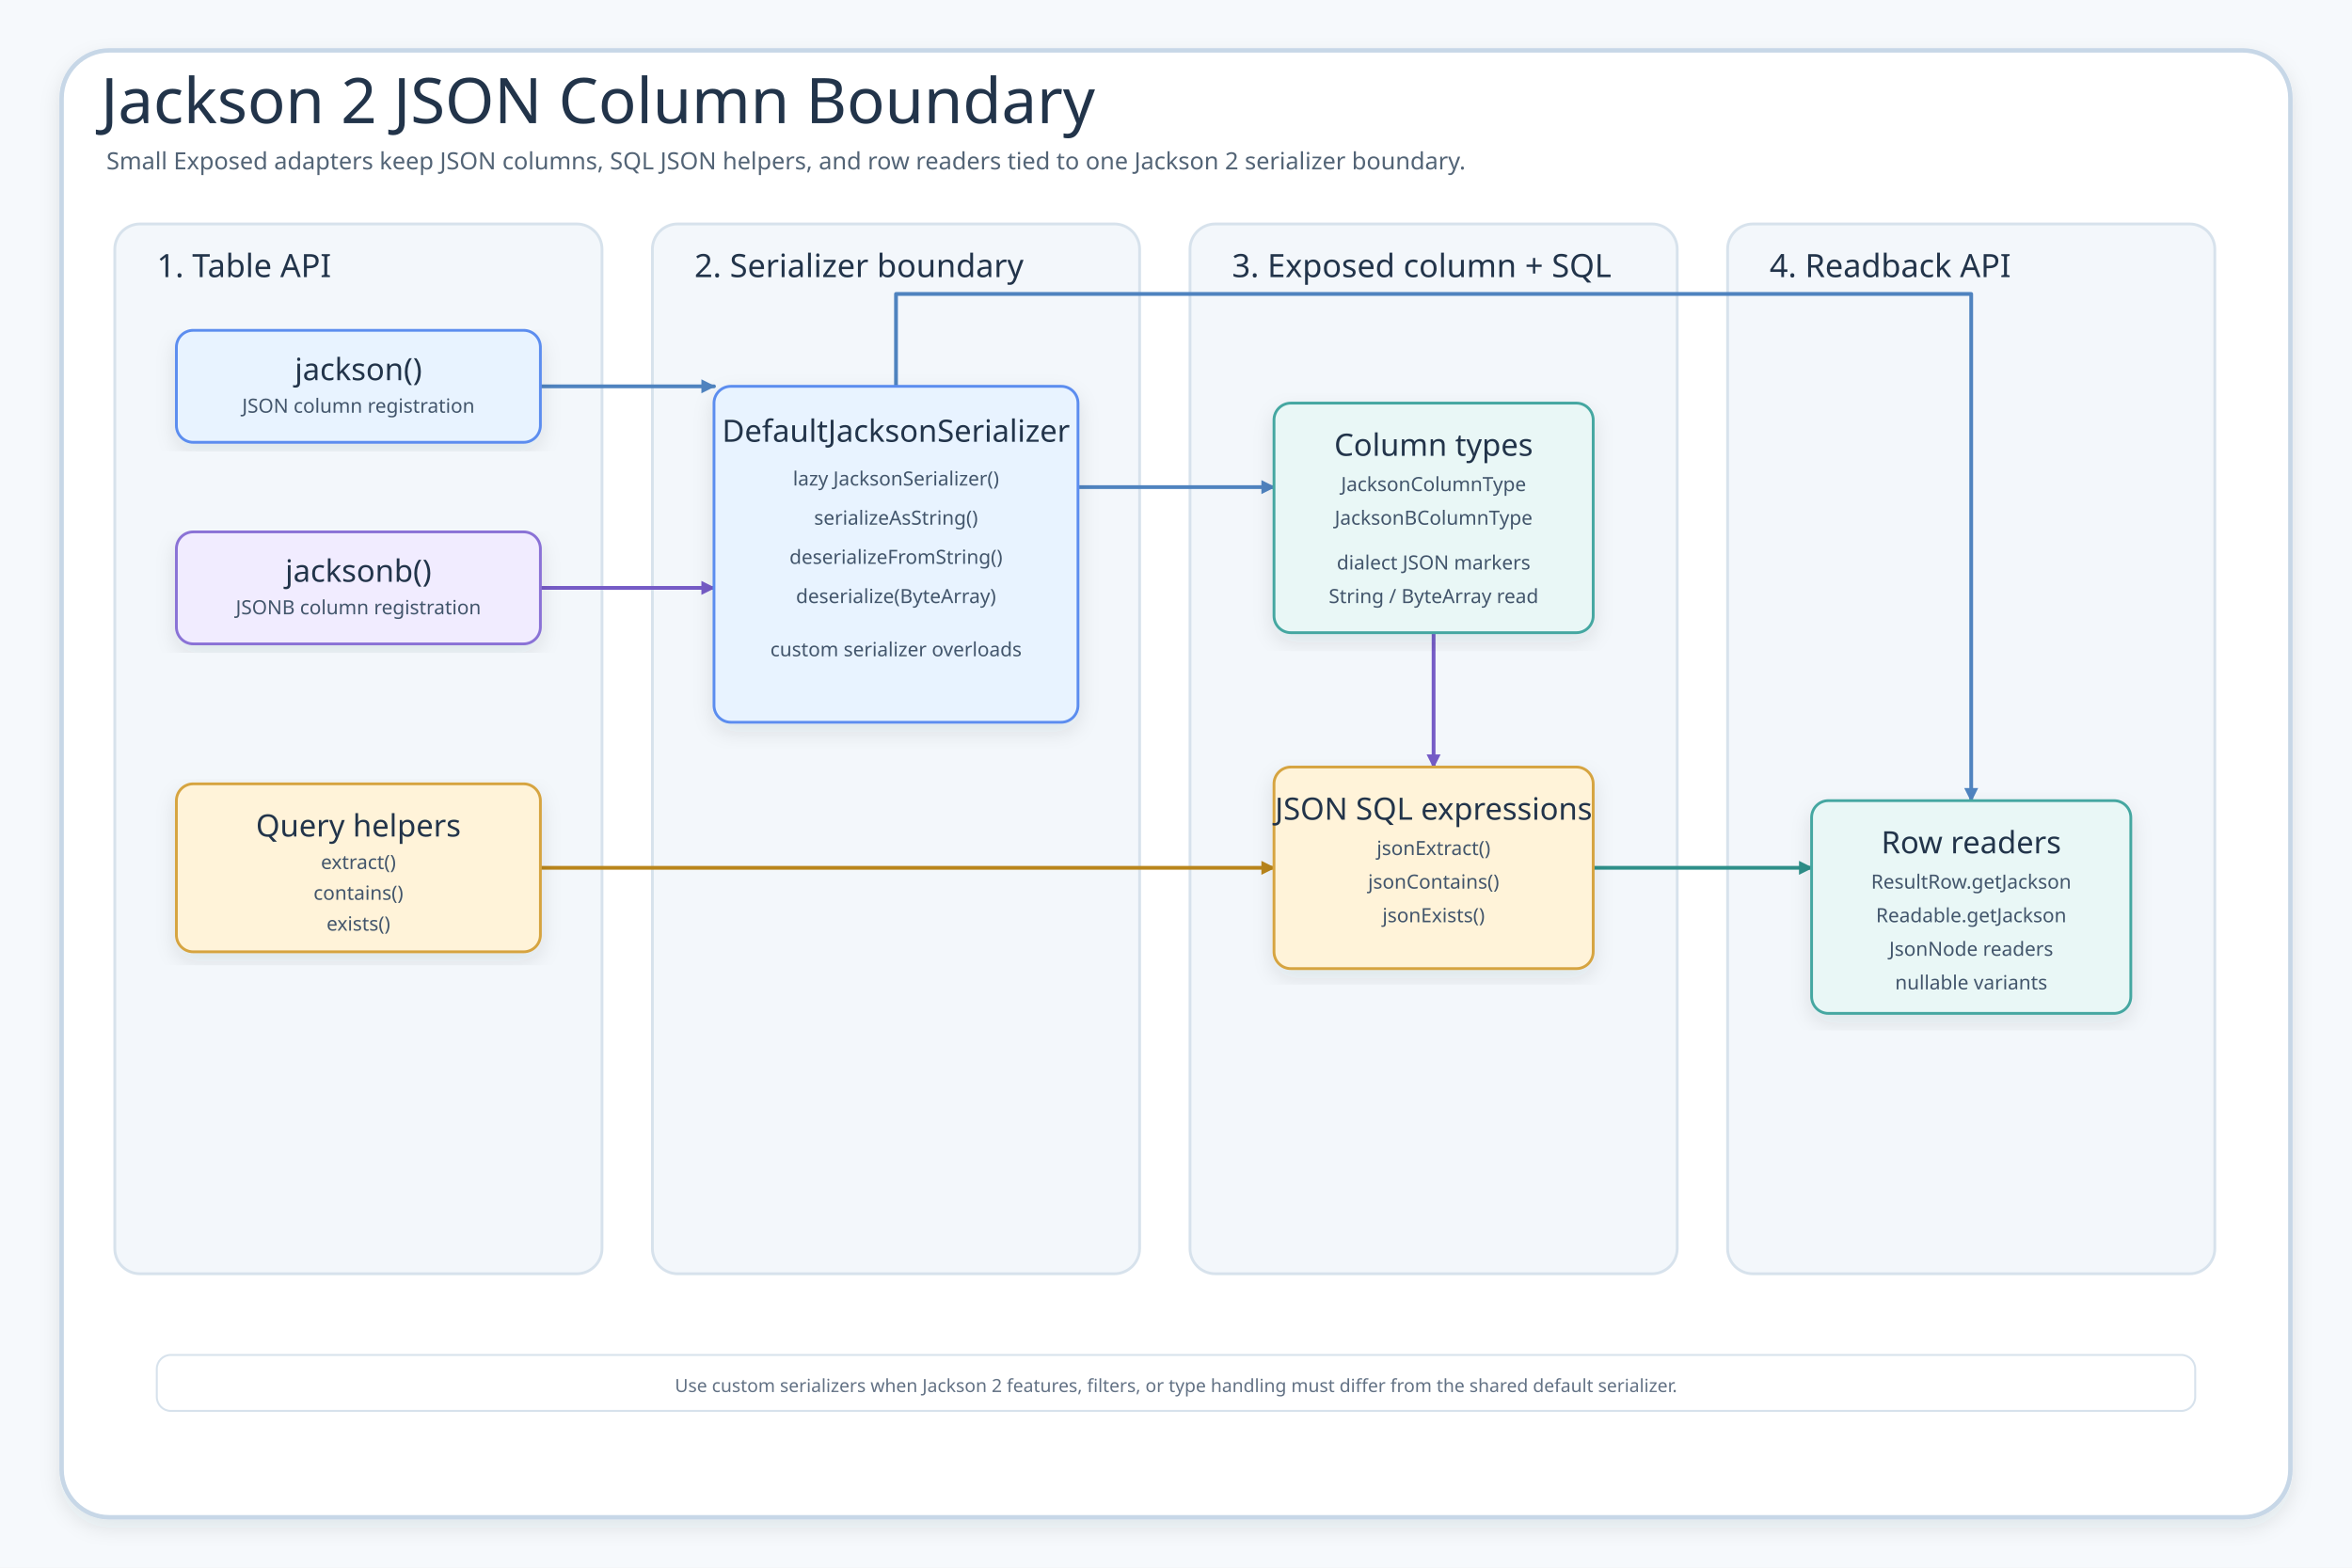
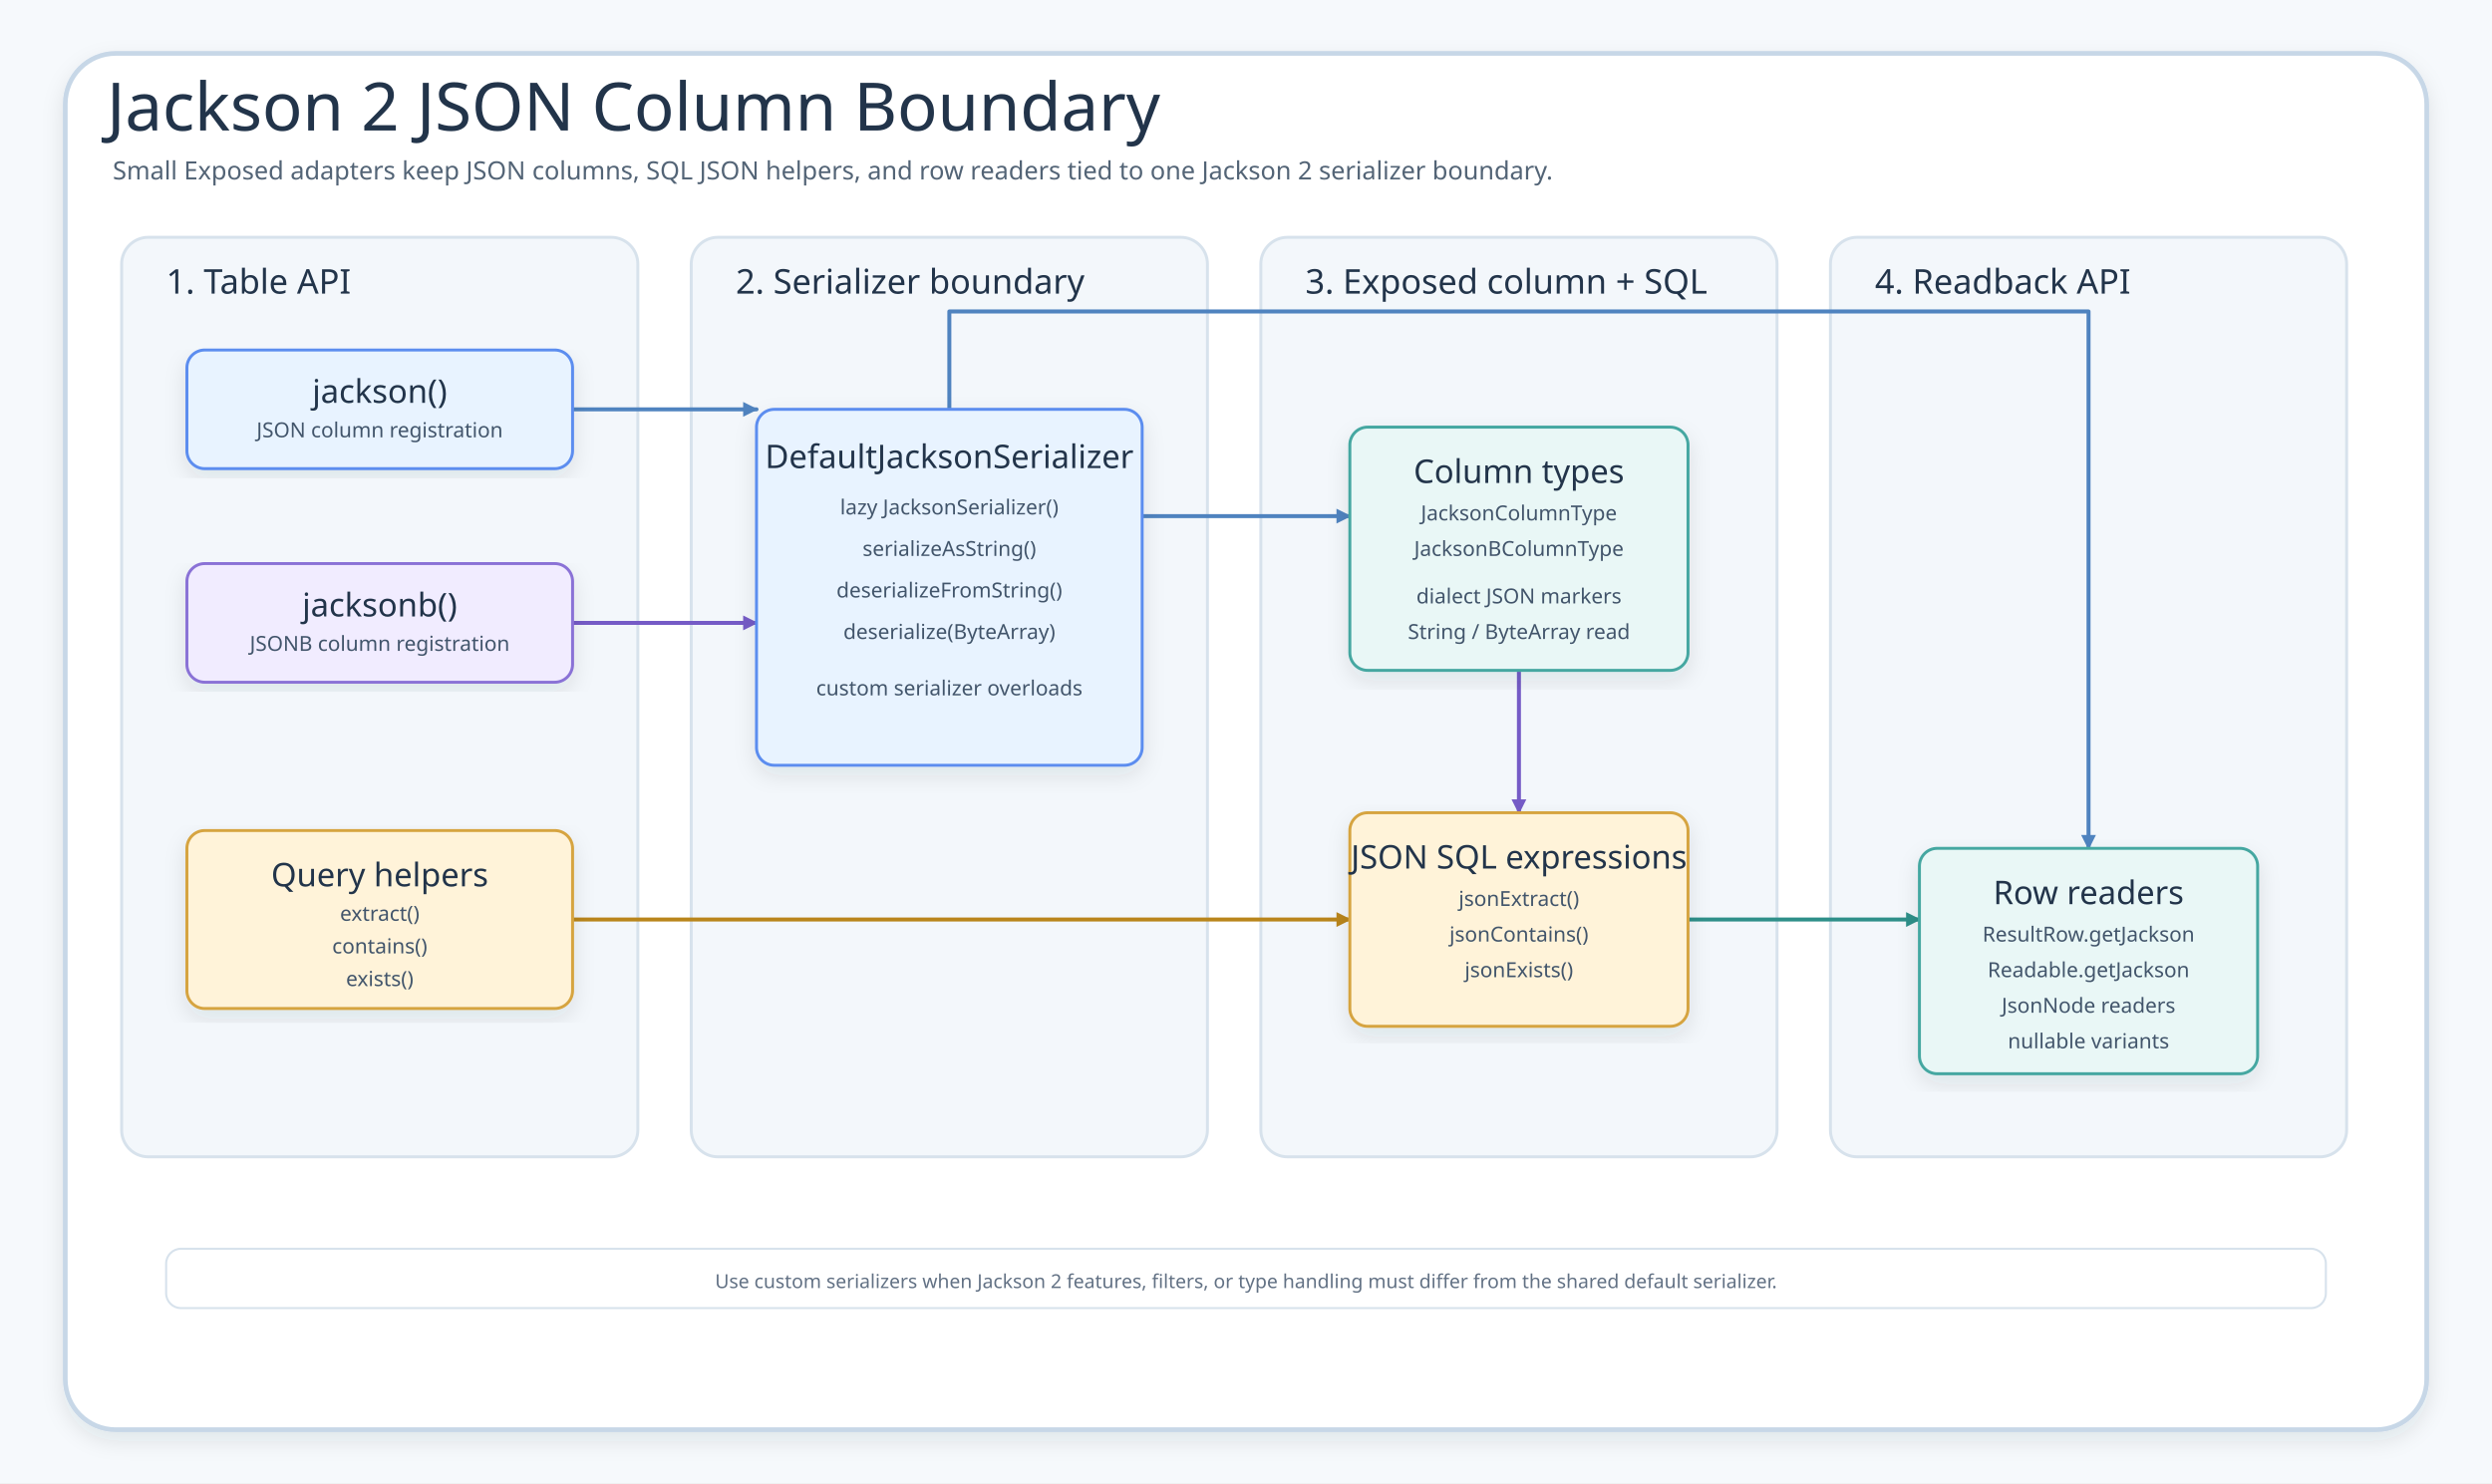
- <svg xmlns="http://www.w3.org/2000/svg" width="1680" height="1120" viewBox="0 0 1680 1120" role="img" aria-labelledby="title desc">
+ <svg xmlns="http://www.w3.org/2000/svg" width="1680" height="1000" viewBox="0 0 1680 1000" role="img" aria-labelledby="title desc">
  <defs>
    <filter id="shadow" x="-8%" y="-8%" width="116%" height="116%">
      <feDropShadow dx="0" dy="6" stdDeviation="7" flood-color="#203040" flood-opacity="0.10" />
    </filter>
    <marker id="arrow-blue" viewBox="0 0 10 10" markerWidth="10" markerHeight="10" refX="9" refY="5" orient="auto" markerUnits="userSpaceOnUse">
      <path d="M 0 0 L 10 5 L 0 10 Z" fill="#4F83BF" />
    </marker>
    <marker id="arrow-purple" viewBox="0 0 10 10" markerWidth="10" markerHeight="10" refX="9" refY="5" orient="auto" markerUnits="userSpaceOnUse">
      <path d="M 0 0 L 10 5 L 0 10 Z" fill="#755BC6" />
    </marker>
    <marker id="arrow-gold" viewBox="0 0 10 10" markerWidth="10" markerHeight="10" refX="9" refY="5" orient="auto" markerUnits="userSpaceOnUse">
      <path d="M 0 0 L 10 5 L 0 10 Z" fill="#B9851B" />
    </marker>
    <marker id="arrow-teal" viewBox="0 0 10 10" markerWidth="10" markerHeight="10" refX="9" refY="5" orient="auto" markerUnits="userSpaceOnUse">
      <path d="M 0 0 L 10 5 L 0 10 Z" fill="#2E8F89" />
    </marker>
    <style>
      .canvas{fill:#F6F9FC}.frame{fill:#FFFFFF;stroke:#C7D7E7;stroke-width:3.2;filter:url(#shadow)}
      .lane{fill:#F3F7FB;stroke:#D7E2EC;stroke-width:2}.card{filter:url(#shadow);stroke-width:2}
      .title{font-family:"Architects Daughter";font-size:45px;fill:#22344A;font-weight:400}
      .subtitle{font-family:"Comic Mono";font-size:17px;fill:#536476;font-weight:400}
      .lane-title{font-family:"Architects Daughter";font-size:23px;fill:#22344A;font-weight:400}
      .card-title{font-family:"Architects Daughter";font-size:22px;fill:#22344A;font-weight:400}
      .detail{font-family:"Comic Mono";font-size:14px;fill:#42556B;font-weight:400}
      .small{font-family:"Comic Mono";font-size:13px;fill:#627184;font-weight:400}
      .connector{fill:none;stroke-width:2.7;stroke-linejoin:round;stroke-linecap:round}
      .constraint{fill:#FFFFFF;stroke:#D7E2EC;stroke-width:1.4}
    </style>
  </defs>
-   <rect class="canvas" width="1680" height="1120" />
-   <rect class="frame" x="44" y="36" width="1592" height="1048" rx="34" />
+   <rect class="canvas" width="1680" height="1000" />
+   <rect class="frame" x="44" y="36" width="1592" height="928" rx="34" />
  <text class="title" x="72" y="88">Jackson 2 JSON Column Boundary</text>
  <text class="subtitle" x="76" y="121">Small Exposed adapters keep JSON columns, SQL JSON helpers, and row readers tied to one Jackson 2 serializer boundary.</text>
-   <rect class="lane" x="82" y="160" width="348" height="750" rx="18" />
+   <rect class="lane" x="82" y="160" width="348" height="620" rx="18" />
  <text class="lane-title" x="112" y="190" dominant-baseline="middle">1. Table API</text>
-   <rect class="lane" x="466" y="160" width="348" height="750" rx="18" />
+   <rect class="lane" x="466" y="160" width="348" height="620" rx="18" />
  <text class="lane-title" x="496" y="190" dominant-baseline="middle">2. Serializer boundary</text>
-   <rect class="lane" x="850" y="160" width="348" height="750" rx="18" />
+   <rect class="lane" x="850" y="160" width="348" height="620" rx="18" />
  <text class="lane-title" x="880" y="190" dominant-baseline="middle">3. Exposed column + SQL</text>
-   <rect class="lane" x="1234" y="160" width="348" height="750" rx="18" />
+   <rect class="lane" x="1234" y="160" width="348" height="620" rx="18" />
  <text class="lane-title" x="1264" y="190" dominant-baseline="middle">4. Readback API</text>
  <path data-edge="api-json-&gt;serializer" class="connector" d="M 386 276 L 510 276" stroke="#4F83BF" marker-end="url(#arrow-blue)" />
  <path data-edge="api-jsonb-&gt;serializer" class="connector" d="M 386 420 L 510 420" stroke="#755BC6" marker-end="url(#arrow-purple)" />
  <path data-edge="api-query-&gt;sql" class="connector" d="M 386 620 L 910 620" stroke="#B9851B" marker-end="url(#arrow-gold)" />
  <path data-edge="serializer-&gt;columns" class="connector" d="M 770 348 L 910 348" stroke="#4F83BF" marker-end="url(#arrow-blue)" />
  <path data-edge="columns-&gt;sql" class="connector" d="M 1024 452 L 1024 548" stroke="#755BC6" marker-end="url(#arrow-purple)" />
  <path data-edge="sql-&gt;readers" class="connector" d="M 1138 620 L 1294 620" stroke="#2E8F89" marker-end="url(#arrow-teal)" />
  <path data-edge="serializer-&gt;readers" class="connector" d="M 640 276 L 640 210 L 1408 210 L 1408 572" stroke="#4F83BF" marker-end="url(#arrow-blue)" />
  <g id="node-api-json" data-node="api-json" transform="translate(126,236)">
    <rect class="card" x="0" y="0" width="260" height="80" rx="12" fill="#E8F3FF" stroke="#5B8DEF" />
    <text class="card-title" x="130" y="28" text-anchor="middle" dominant-baseline="middle">jackson()</text>
    <text class="detail" x="130" y="54" text-anchor="middle" dominant-baseline="middle">JSON column registration</text>
  </g>
  <g id="node-api-jsonb" data-node="api-jsonb" transform="translate(126,380)">
    <rect class="card" x="0" y="0" width="260" height="80" rx="12" fill="#F1ECFF" stroke="#8A72D6" />
    <text class="card-title" x="130" y="28" text-anchor="middle" dominant-baseline="middle">jacksonb()</text>
    <text class="detail" x="130" y="54" text-anchor="middle" dominant-baseline="middle">JSONB column registration</text>
  </g>
  <g id="node-api-query" data-node="api-query" transform="translate(126,560)">
    <rect class="card" x="0" y="0" width="260" height="120" rx="12" fill="#FFF3D9" stroke="#D6A441" />
    <text class="card-title" x="130" y="30" text-anchor="middle" dominant-baseline="middle">Query helpers</text>
    <text class="detail" x="130" y="56" text-anchor="middle" dominant-baseline="middle">extract()</text>
    <text class="detail" x="130" y="78" text-anchor="middle" dominant-baseline="middle">contains()</text>
    <text class="detail" x="130" y="100" text-anchor="middle" dominant-baseline="middle">exists()</text>
  </g>
  <g id="node-serializer" data-node="serializer" transform="translate(510,276)">
    <rect class="card" x="0" y="0" width="260" height="240" rx="12" fill="#E8F3FF" stroke="#5B8DEF" />
    <text class="card-title" x="130" y="32" text-anchor="middle" dominant-baseline="middle">DefaultJacksonSerializer</text>
    <text class="detail" x="130" y="66" text-anchor="middle" dominant-baseline="middle">lazy JacksonSerializer()</text>
    <text class="detail" x="130" y="94" text-anchor="middle" dominant-baseline="middle">serializeAsString()</text>
    <text class="detail" x="130" y="122" text-anchor="middle" dominant-baseline="middle">deserializeFromString()</text>
    <text class="detail" x="130" y="150" text-anchor="middle" dominant-baseline="middle">deserialize(ByteArray)</text>
    <text class="detail" x="130" y="188" text-anchor="middle" dominant-baseline="middle">custom serializer overloads</text>
  </g>
  <g id="node-columns" data-node="columns" transform="translate(910,288)">
    <rect class="card" x="0" y="0" width="228" height="164" rx="12" fill="#E9F7F6" stroke="#45A7A1" />
    <text class="card-title" x="114" y="30" text-anchor="middle" dominant-baseline="middle">Column types</text>
    <text class="detail" x="114" y="58" text-anchor="middle" dominant-baseline="middle">JacksonColumnType</text>
    <text class="detail" x="114" y="82" text-anchor="middle" dominant-baseline="middle">JacksonBColumnType</text>
    <text class="detail" x="114" y="114" text-anchor="middle" dominant-baseline="middle">dialect JSON markers</text>
    <text class="detail" x="114" y="138" text-anchor="middle" dominant-baseline="middle">String / ByteArray read</text>
  </g>
  <g id="node-sql" data-node="sql" transform="translate(910,548)">
    <rect class="card" x="0" y="0" width="228" height="144" rx="12" fill="#FFF3D9" stroke="#D6A441" />
    <text class="card-title" x="114" y="30" text-anchor="middle" dominant-baseline="middle">JSON SQL expressions</text>
    <text class="detail" x="114" y="58" text-anchor="middle" dominant-baseline="middle">jsonExtract()</text>
    <text class="detail" x="114" y="82" text-anchor="middle" dominant-baseline="middle">jsonContains()</text>
    <text class="detail" x="114" y="106" text-anchor="middle" dominant-baseline="middle">jsonExists()</text>
  </g>
  <g id="node-readers" data-node="readers" transform="translate(1294,572)">
    <rect class="card" x="0" y="0" width="228" height="152" rx="12" fill="#E9F7F6" stroke="#45A7A1" />
    <text class="card-title" x="114" y="30" text-anchor="middle" dominant-baseline="middle">Row readers</text>
    <text class="detail" x="114" y="58" text-anchor="middle" dominant-baseline="middle">ResultRow.getJackson</text>
    <text class="detail" x="114" y="82" text-anchor="middle" dominant-baseline="middle">Readable.getJackson</text>
    <text class="detail" x="114" y="106" text-anchor="middle" dominant-baseline="middle">JsonNode readers</text>
    <text class="detail" x="114" y="130" text-anchor="middle" dominant-baseline="middle">nullable variants</text>
  </g>
-   <g transform="translate(112,968)">
+   <g transform="translate(112,842)">
    <rect class="constraint" x="0" y="0" width="1456" height="40" rx="10" />
    <text class="small" x="728" y="22" text-anchor="middle" dominant-baseline="middle">Use custom serializers when Jackson 2 features, filters, or type handling must differ from the shared default serializer.</text>
  </g>
</svg>
